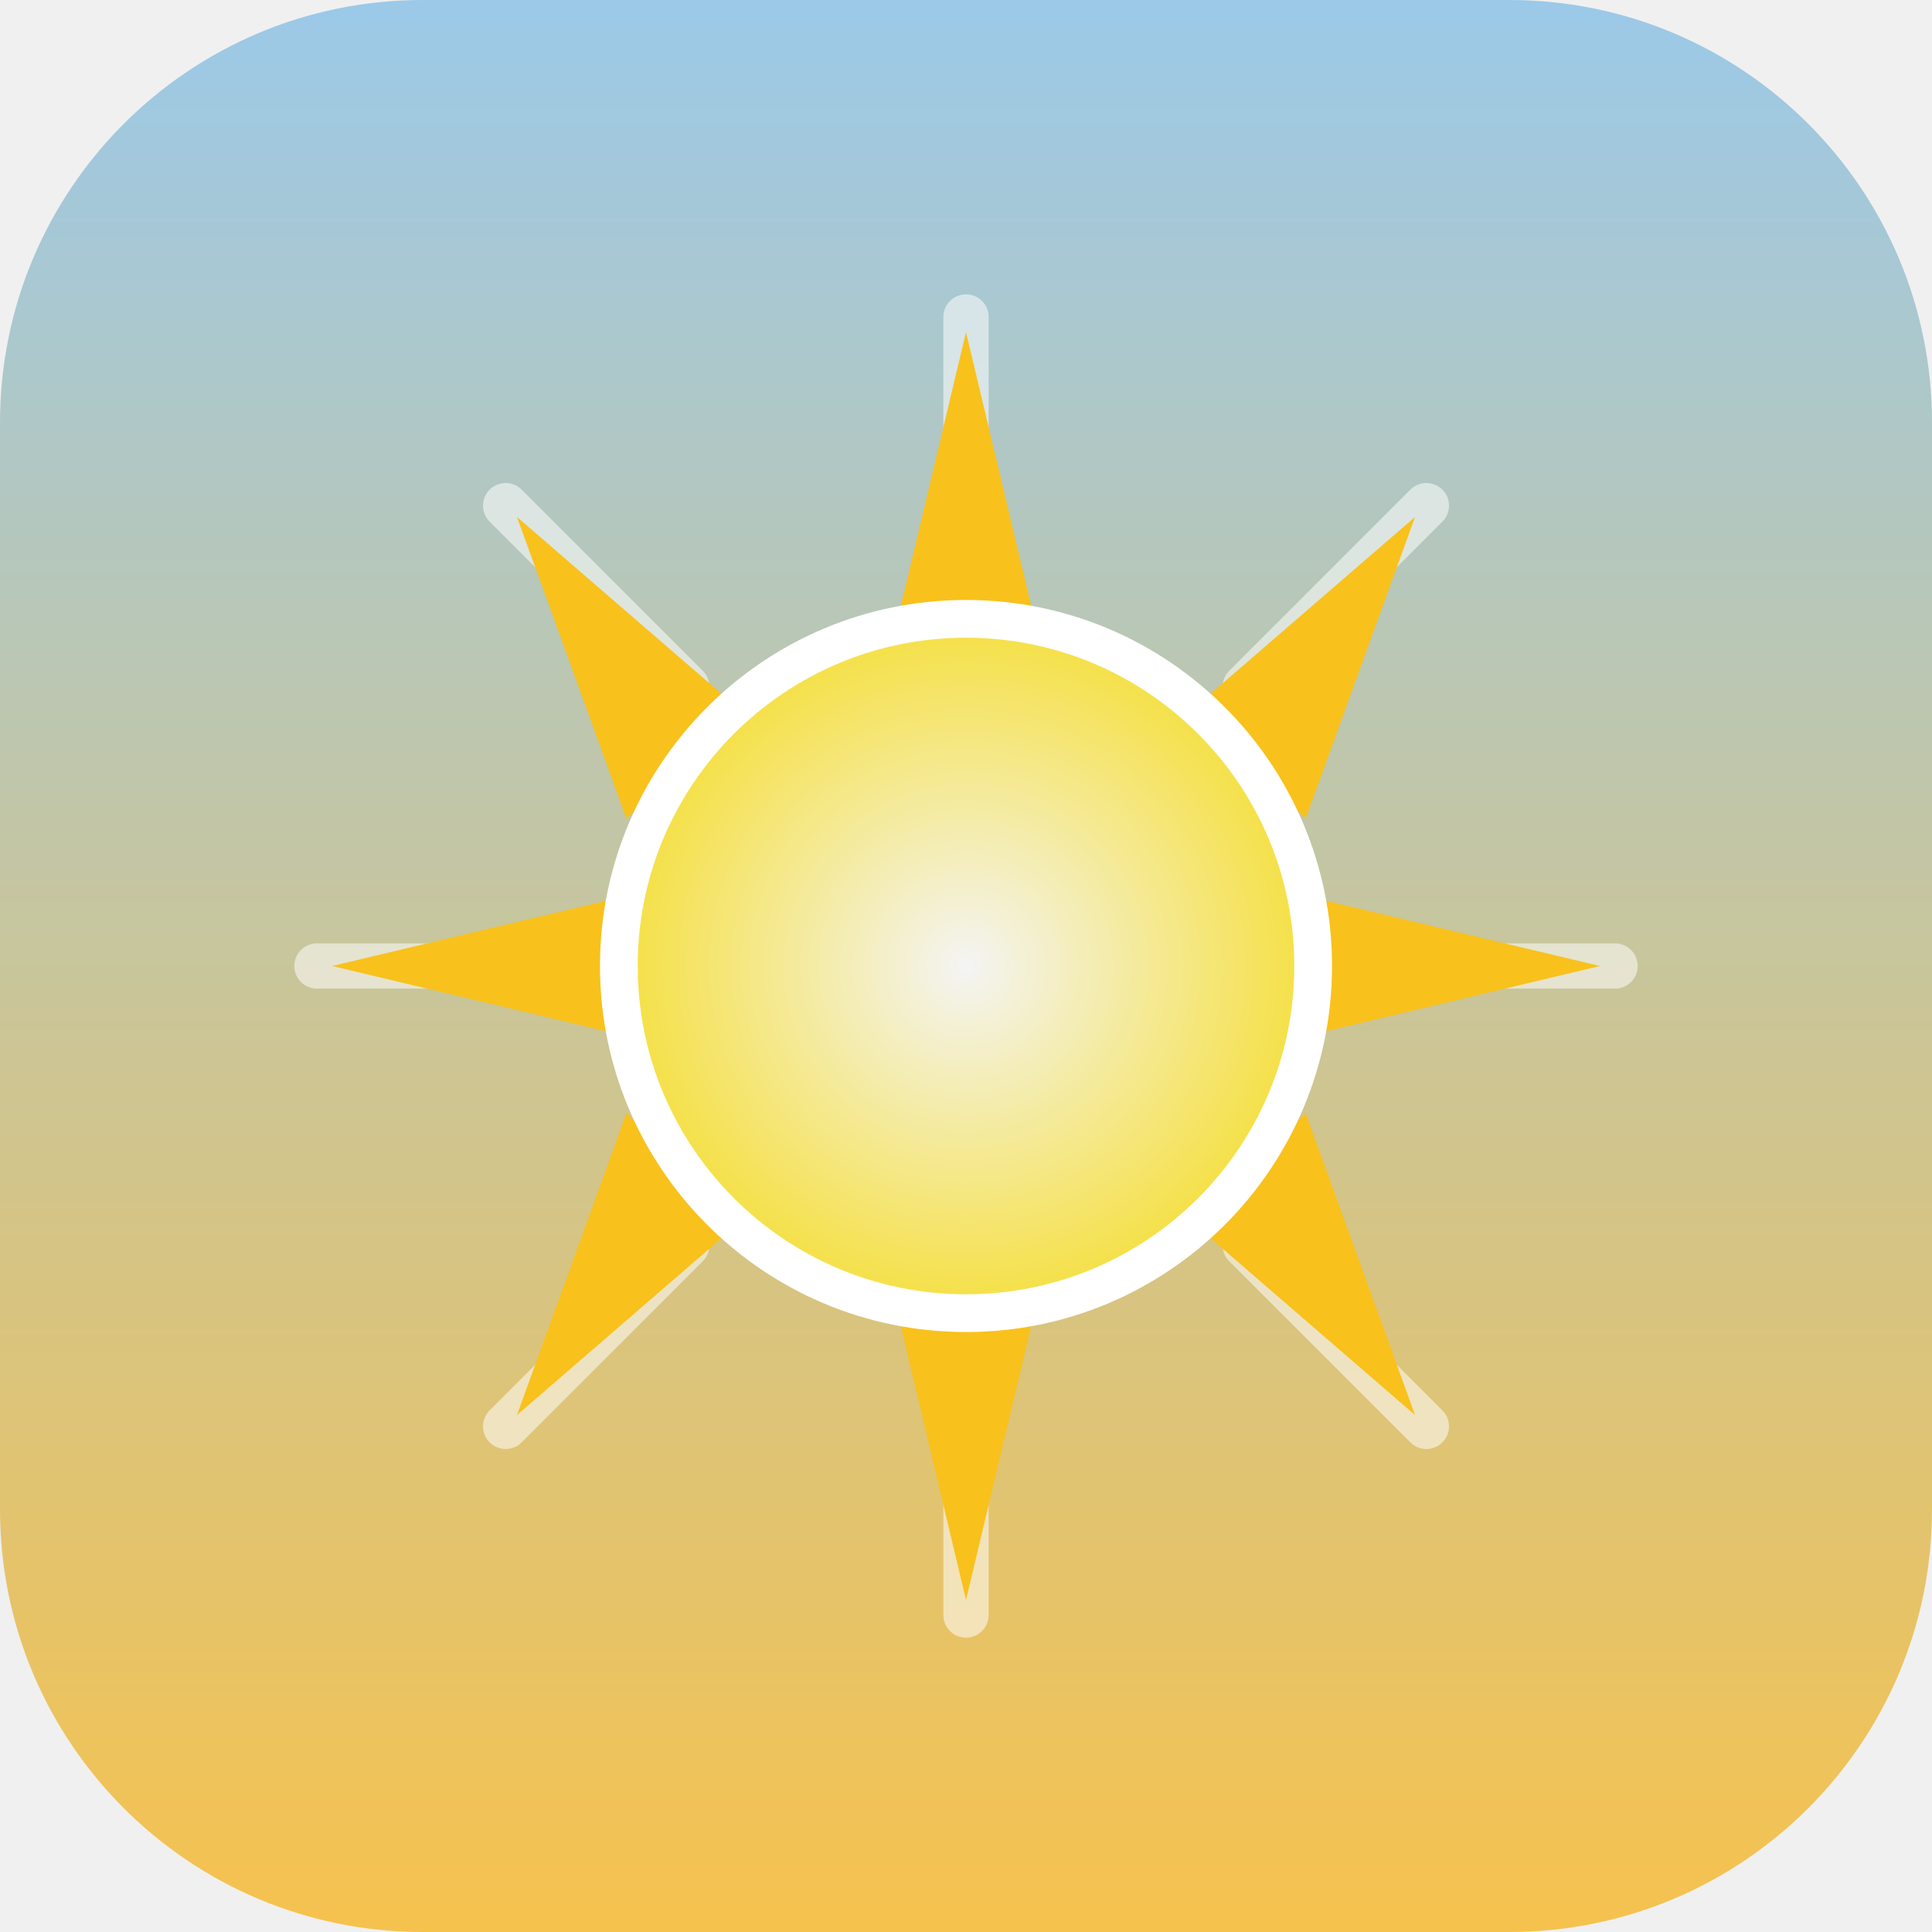
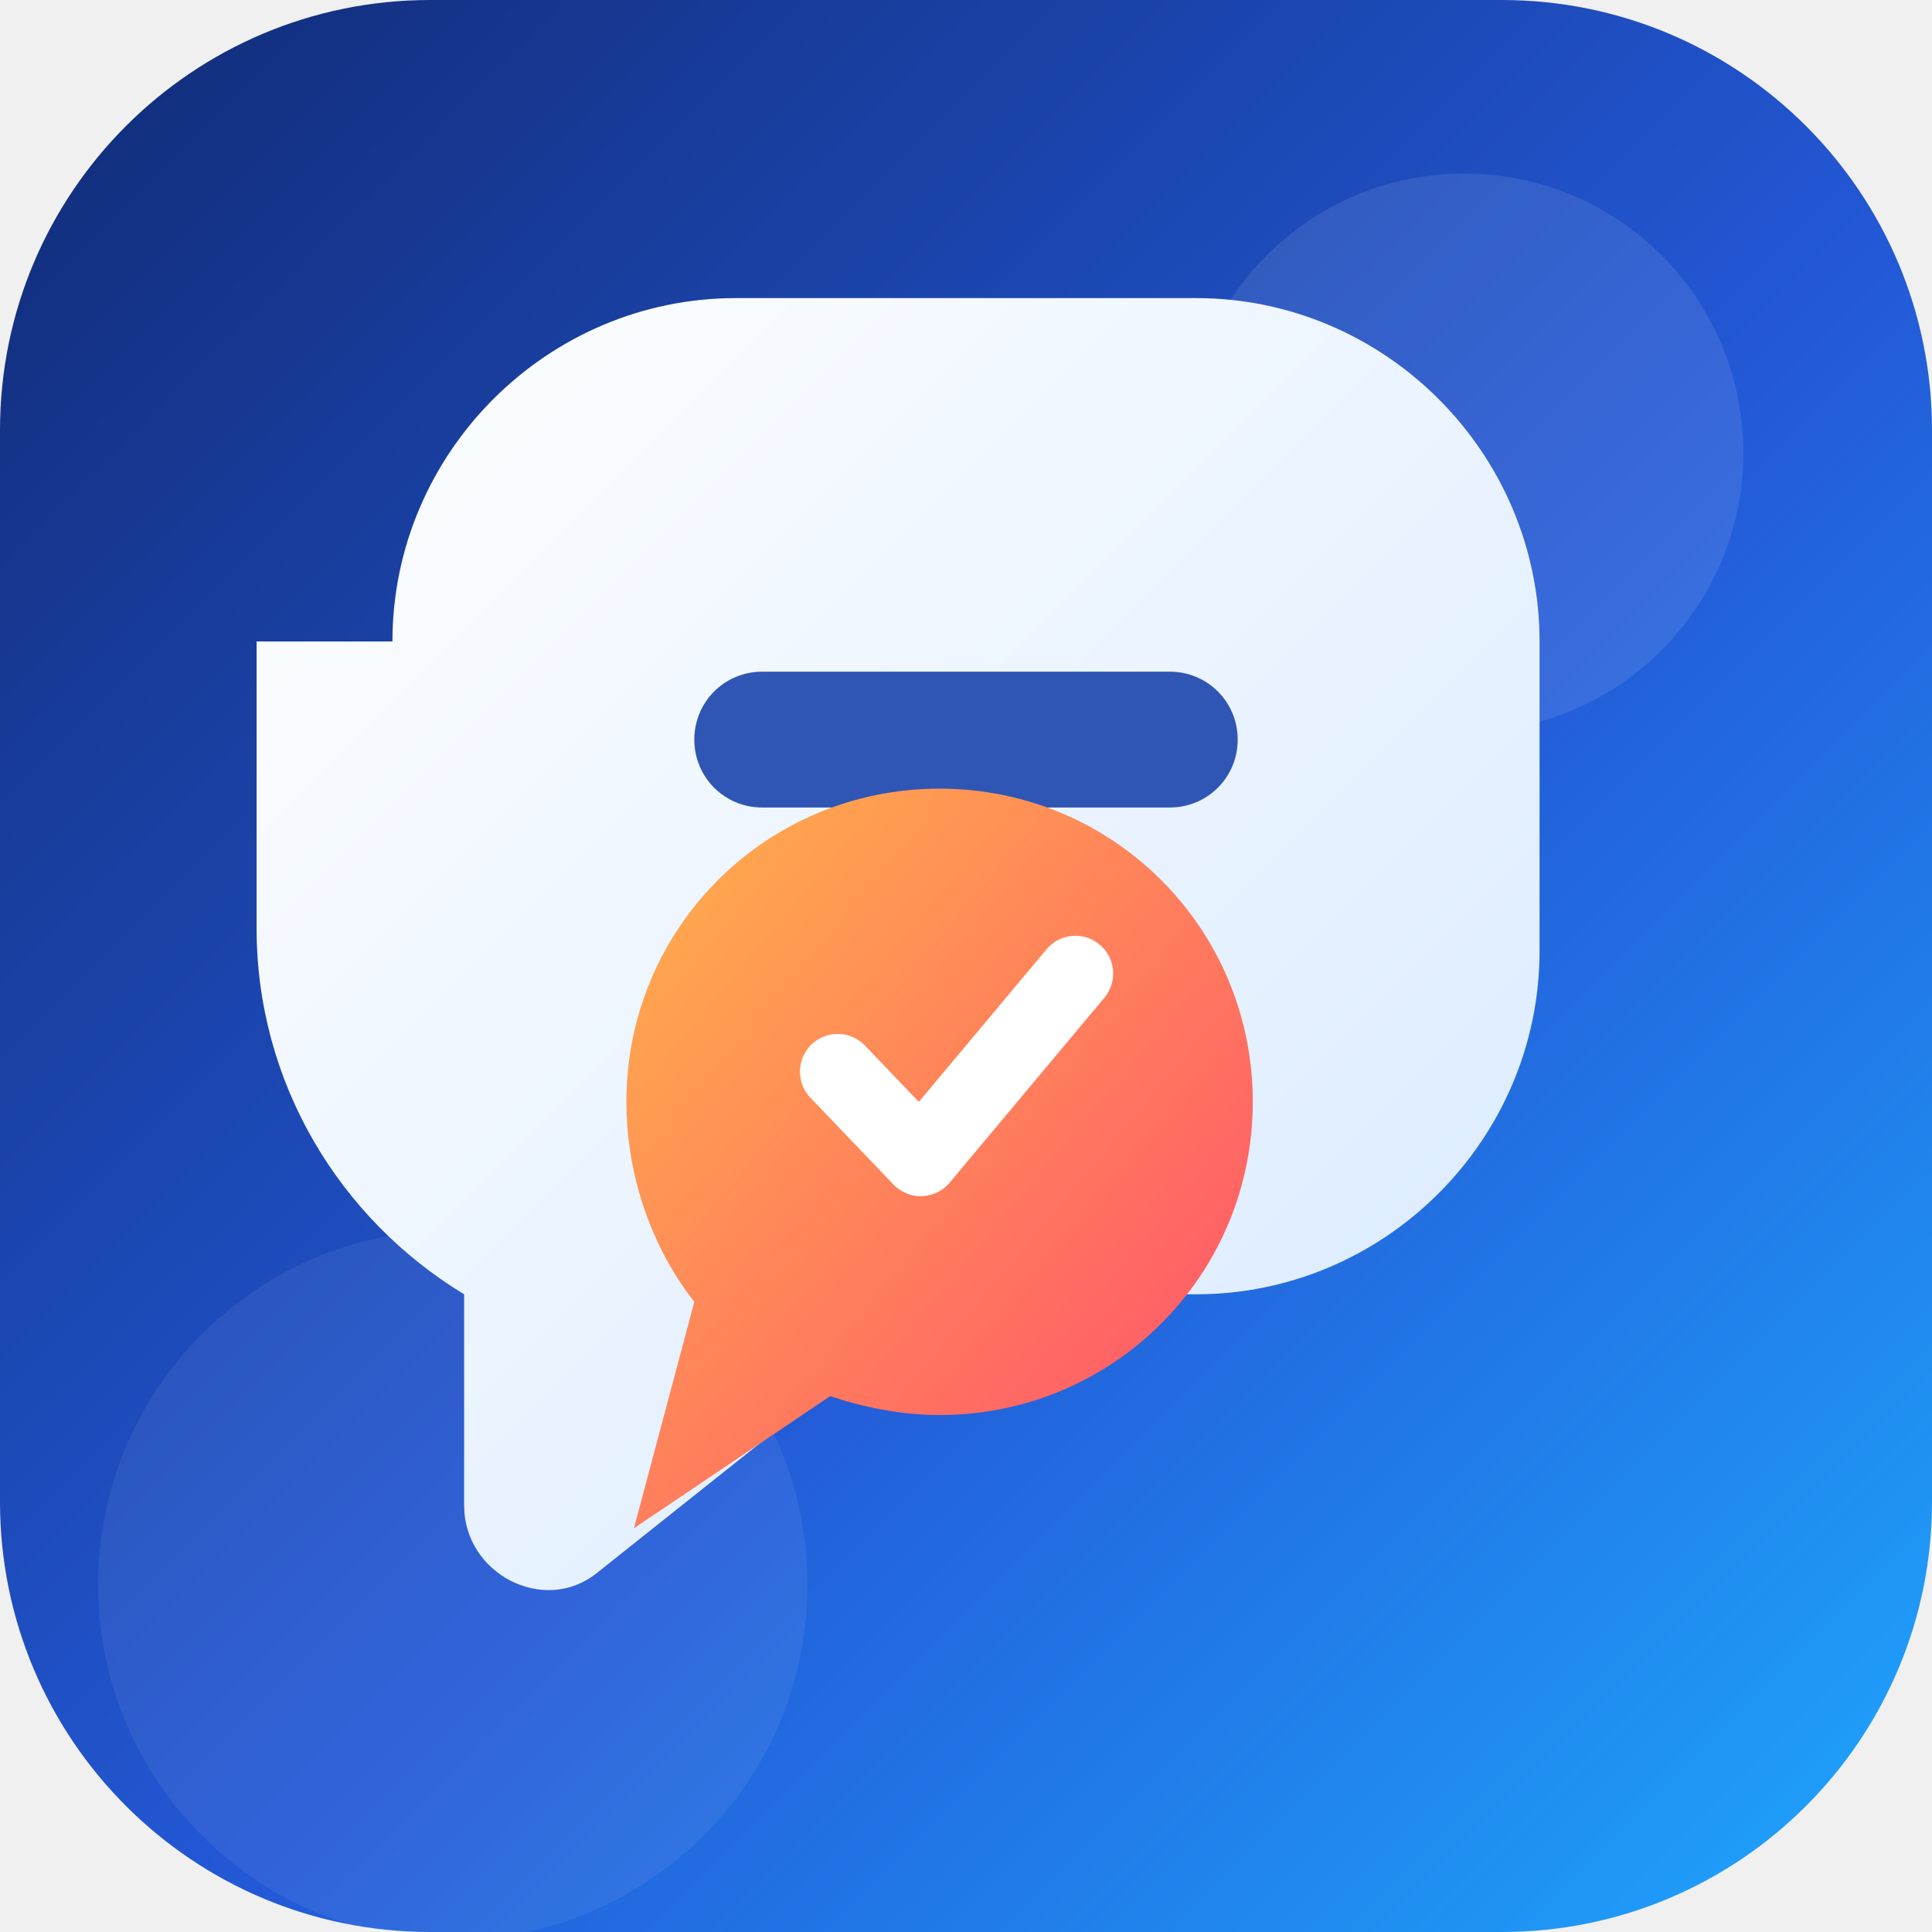
<svg xmlns="http://www.w3.org/2000/svg" viewBox="0 0 512 512">
  <defs>
-     <linearGradient id="bg" x1="0" y1="0" x2="0" y2="1">
-       <stop offset="0%" stop-color="#9bc9e9" />
-       <stop offset="100%" stop-color="#f6c24d" />
+     <linearGradient id="bg" x1="0" y1="0" x2="1" y2="1">
+       <stop offset="0%" stop-color="#102a74" />
+       <stop offset="55%" stop-color="#2358d6" />
+       <stop offset="100%" stop-color="#1ea8ff" />
    </linearGradient>
-     <radialGradient id="sun" cx="50%" cy="50%" r="50%">
-       <stop offset="0%" stop-color="#f4f4f4" />
-       <stop offset="100%" stop-color="#f5e042" />
-     </radialGradient>
+     <linearGradient id="bubble" x1="0" y1="0" x2="1" y2="1">
+       <stop offset="0%" stop-color="#ffffff" />
+       <stop offset="100%" stop-color="#d7e9ff" />
+     </linearGradient>
+     <linearGradient id="mark" x1="0" y1="0" x2="1" y2="1">
+       <stop offset="0%" stop-color="#ffb24a" />
+       <stop offset="100%" stop-color="#ff4d6d" />
+     </linearGradient>
  </defs>
-   <rect x="0" y="0" width="512" height="512" rx="112" fill="url(#bg)" />
-   <g stroke="#fff8" stroke-width="12" stroke-linecap="round">
-     <line x1="256" y1="84" x2="256" y2="152" />
-     <line x1="256" y1="360" x2="256" y2="428" />
-     <line x1="84" y1="256" x2="152" y2="256" />
-     <line x1="360" y1="256" x2="428" y2="256" />
-     <line x1="134" y1="134" x2="182" y2="182" />
-     <line x1="330" y1="330" x2="378" y2="378" />
-     <line x1="330" y1="182" x2="378" y2="134" />
-     <line x1="134" y1="378" x2="182" y2="330" />
-   </g>
-   <g fill="#f8c11c">
-     <path d="M256 88 276 172 236 172z" />
-     <path d="M256 424 236 340 276 340z" />
-     <path d="M88 256 172 236 172 276z" />
-     <path d="M424 256 340 276 340 236z" />
-     <path d="M137 137 196 188 166 217z" />
-     <path d="M375 375 316 324 346 295z" />
-     <path d="M375 137 346 217 316 188z" />
-     <path d="M137 375 166 295 196 324z" />
-   </g>
-   <circle cx="256" cy="256" r="92" fill="url(#sun)" stroke="#fff" stroke-width="10" />
+   <rect width="512" height="512" rx="114" fill="url(#bg)" />
+   <circle cx="388" cy="120" r="74" fill="#ffffff18" />
+   <circle cx="120" cy="420" r="94" fill="#ffffff10" />
+   <path d="M104 170c0-50 41-91 91-91h122c50 0 91 41 91 91v82c0 50-41 91-91 91h-66l-93 74c-14 11-35 0-35-18v-56c-33-20-55-56-55-97v-76z" fill="url(#bubble)" />
+   <path d="M202 178h108c10 0 18 8 18 18s-8 18-18 18H202c-10 0-18-8-18-18s8-18 18-18zm0 66h72c10 0 18 8 18 18s-8 18-18 18h-72c-10 0-18-8-18-18s8-18 18-18z" fill="#2f56b4" />
+   <path d="M332 292c0 46-37 83-83 83-10 0-20-2-29-5l-52 35 16-60c-11-14-18-33-18-53 0-46 37-83 83-83s83 37 83 83z" fill="url(#mark)" />
+   <path d="m222 284 22 23 41-49" fill="none" stroke="#fff" stroke-width="20" stroke-linecap="round" stroke-linejoin="round" />
</svg>
